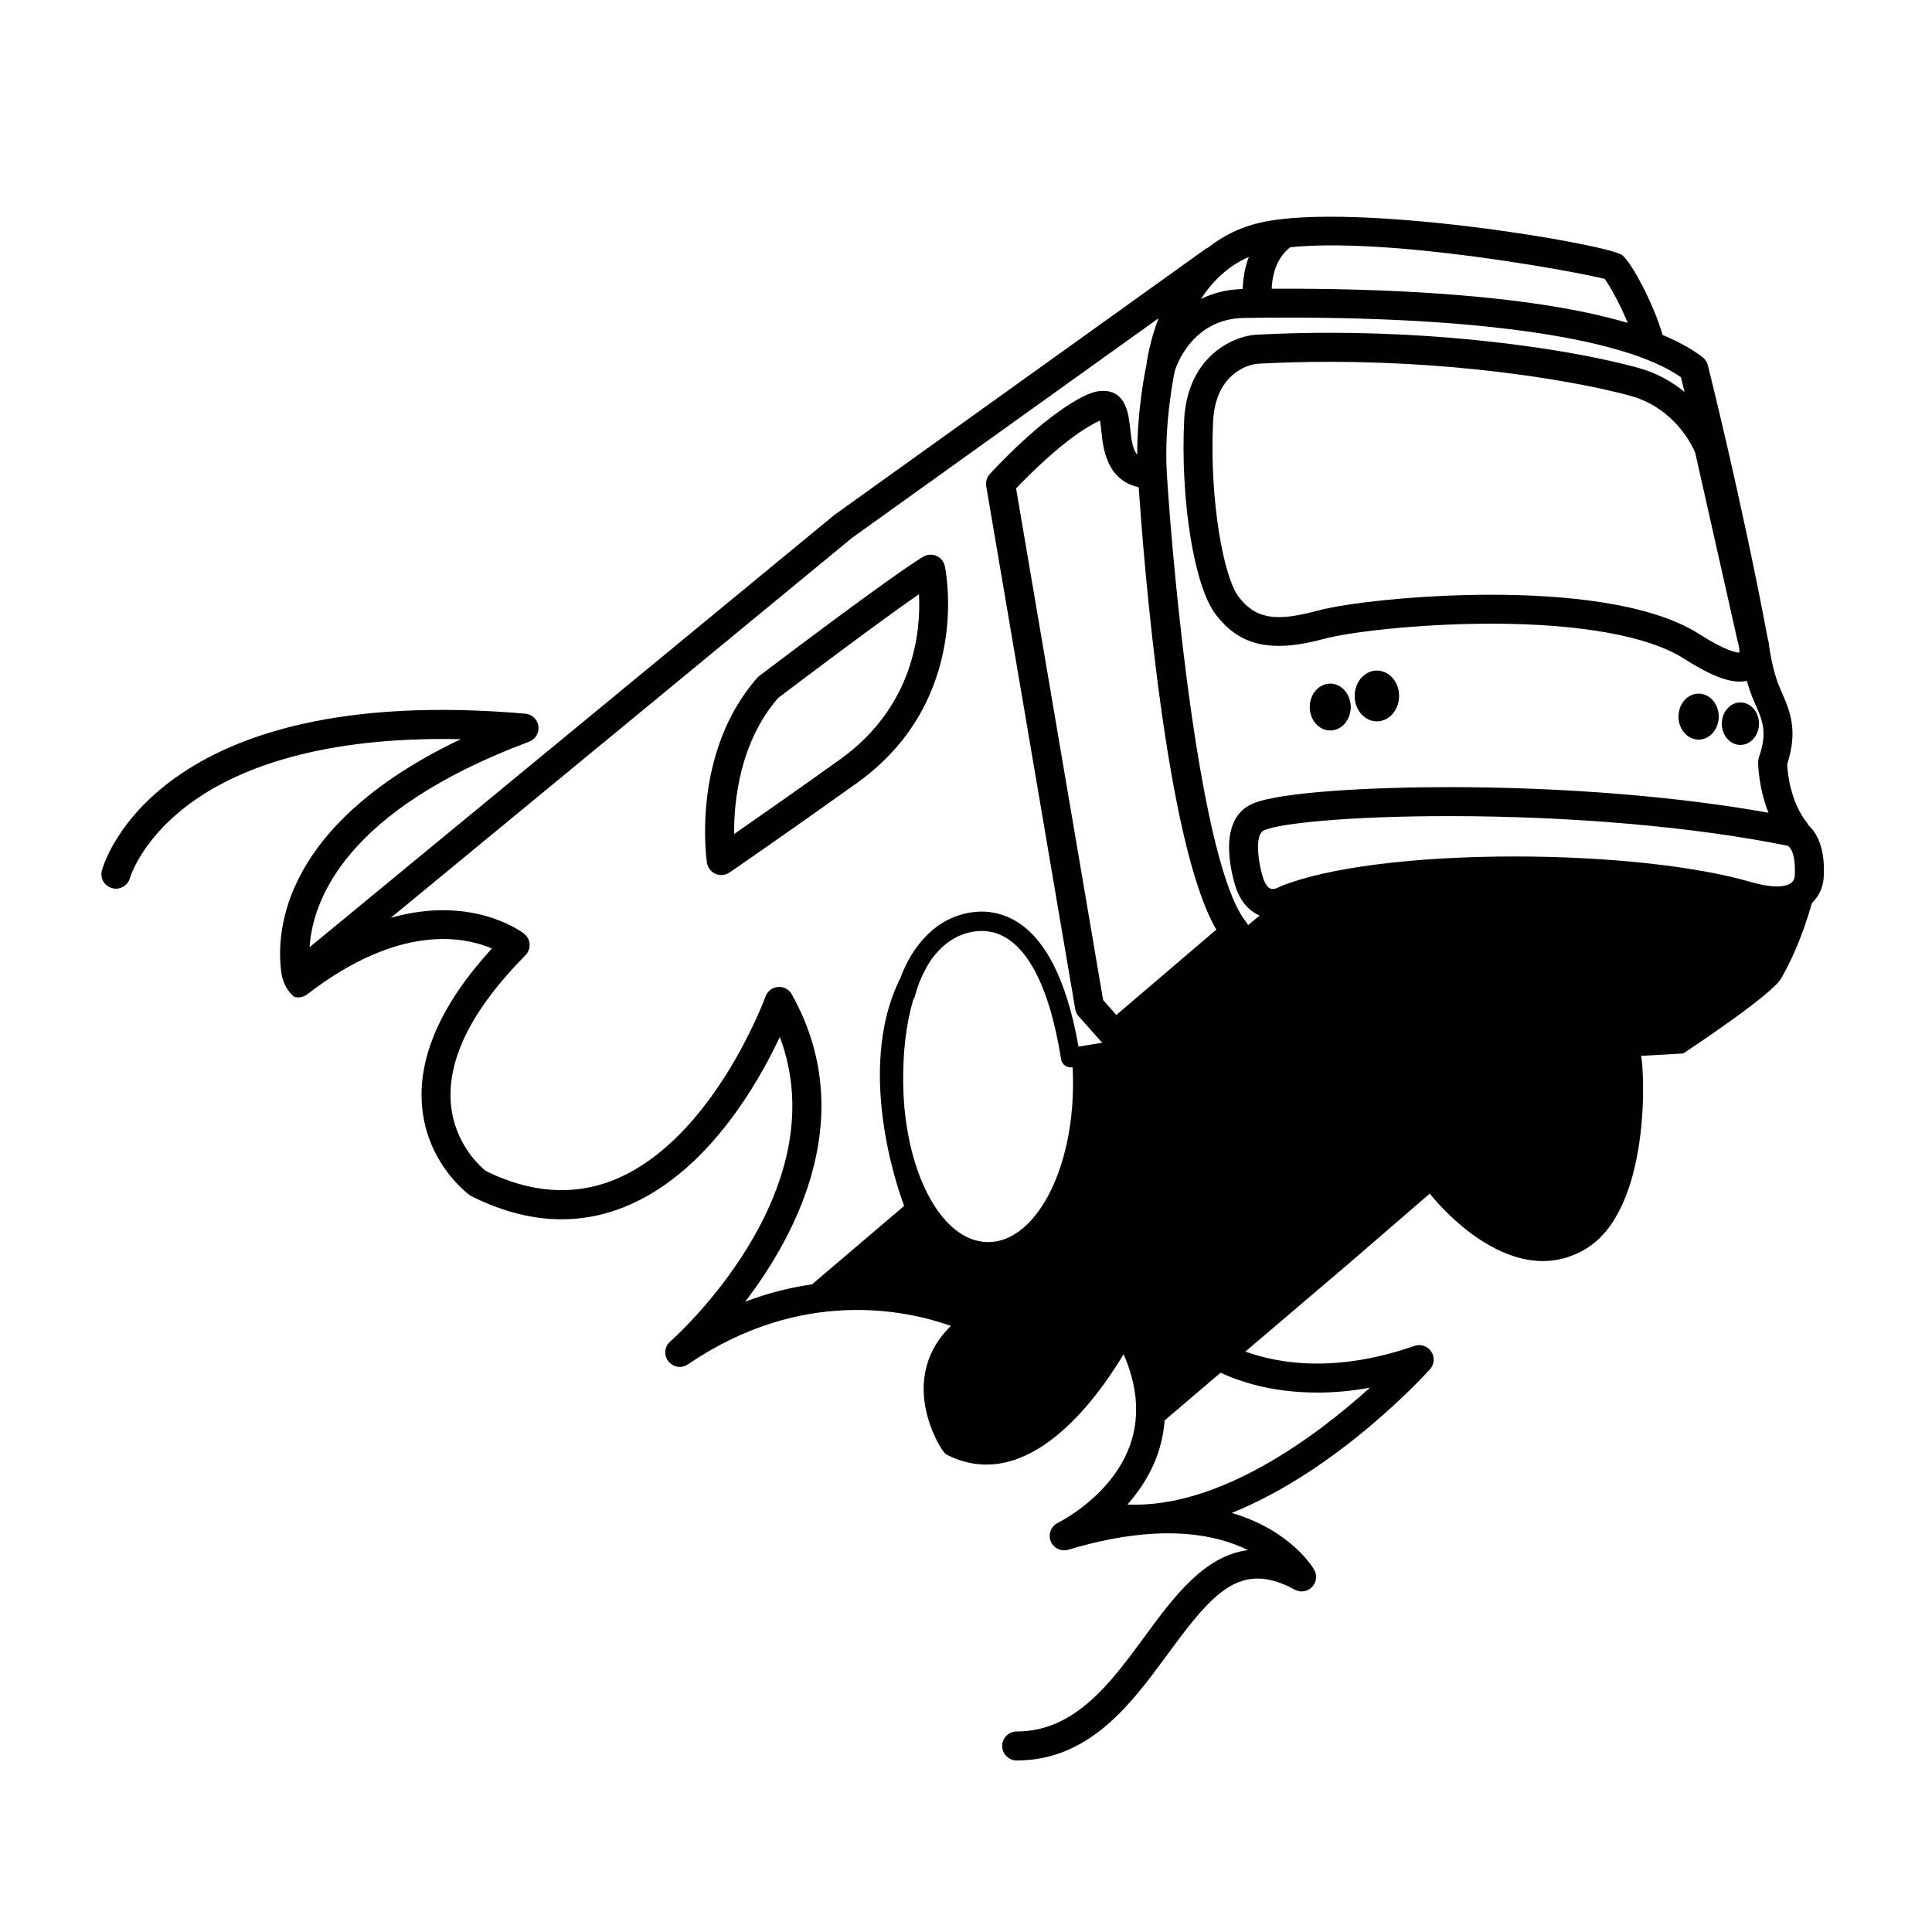
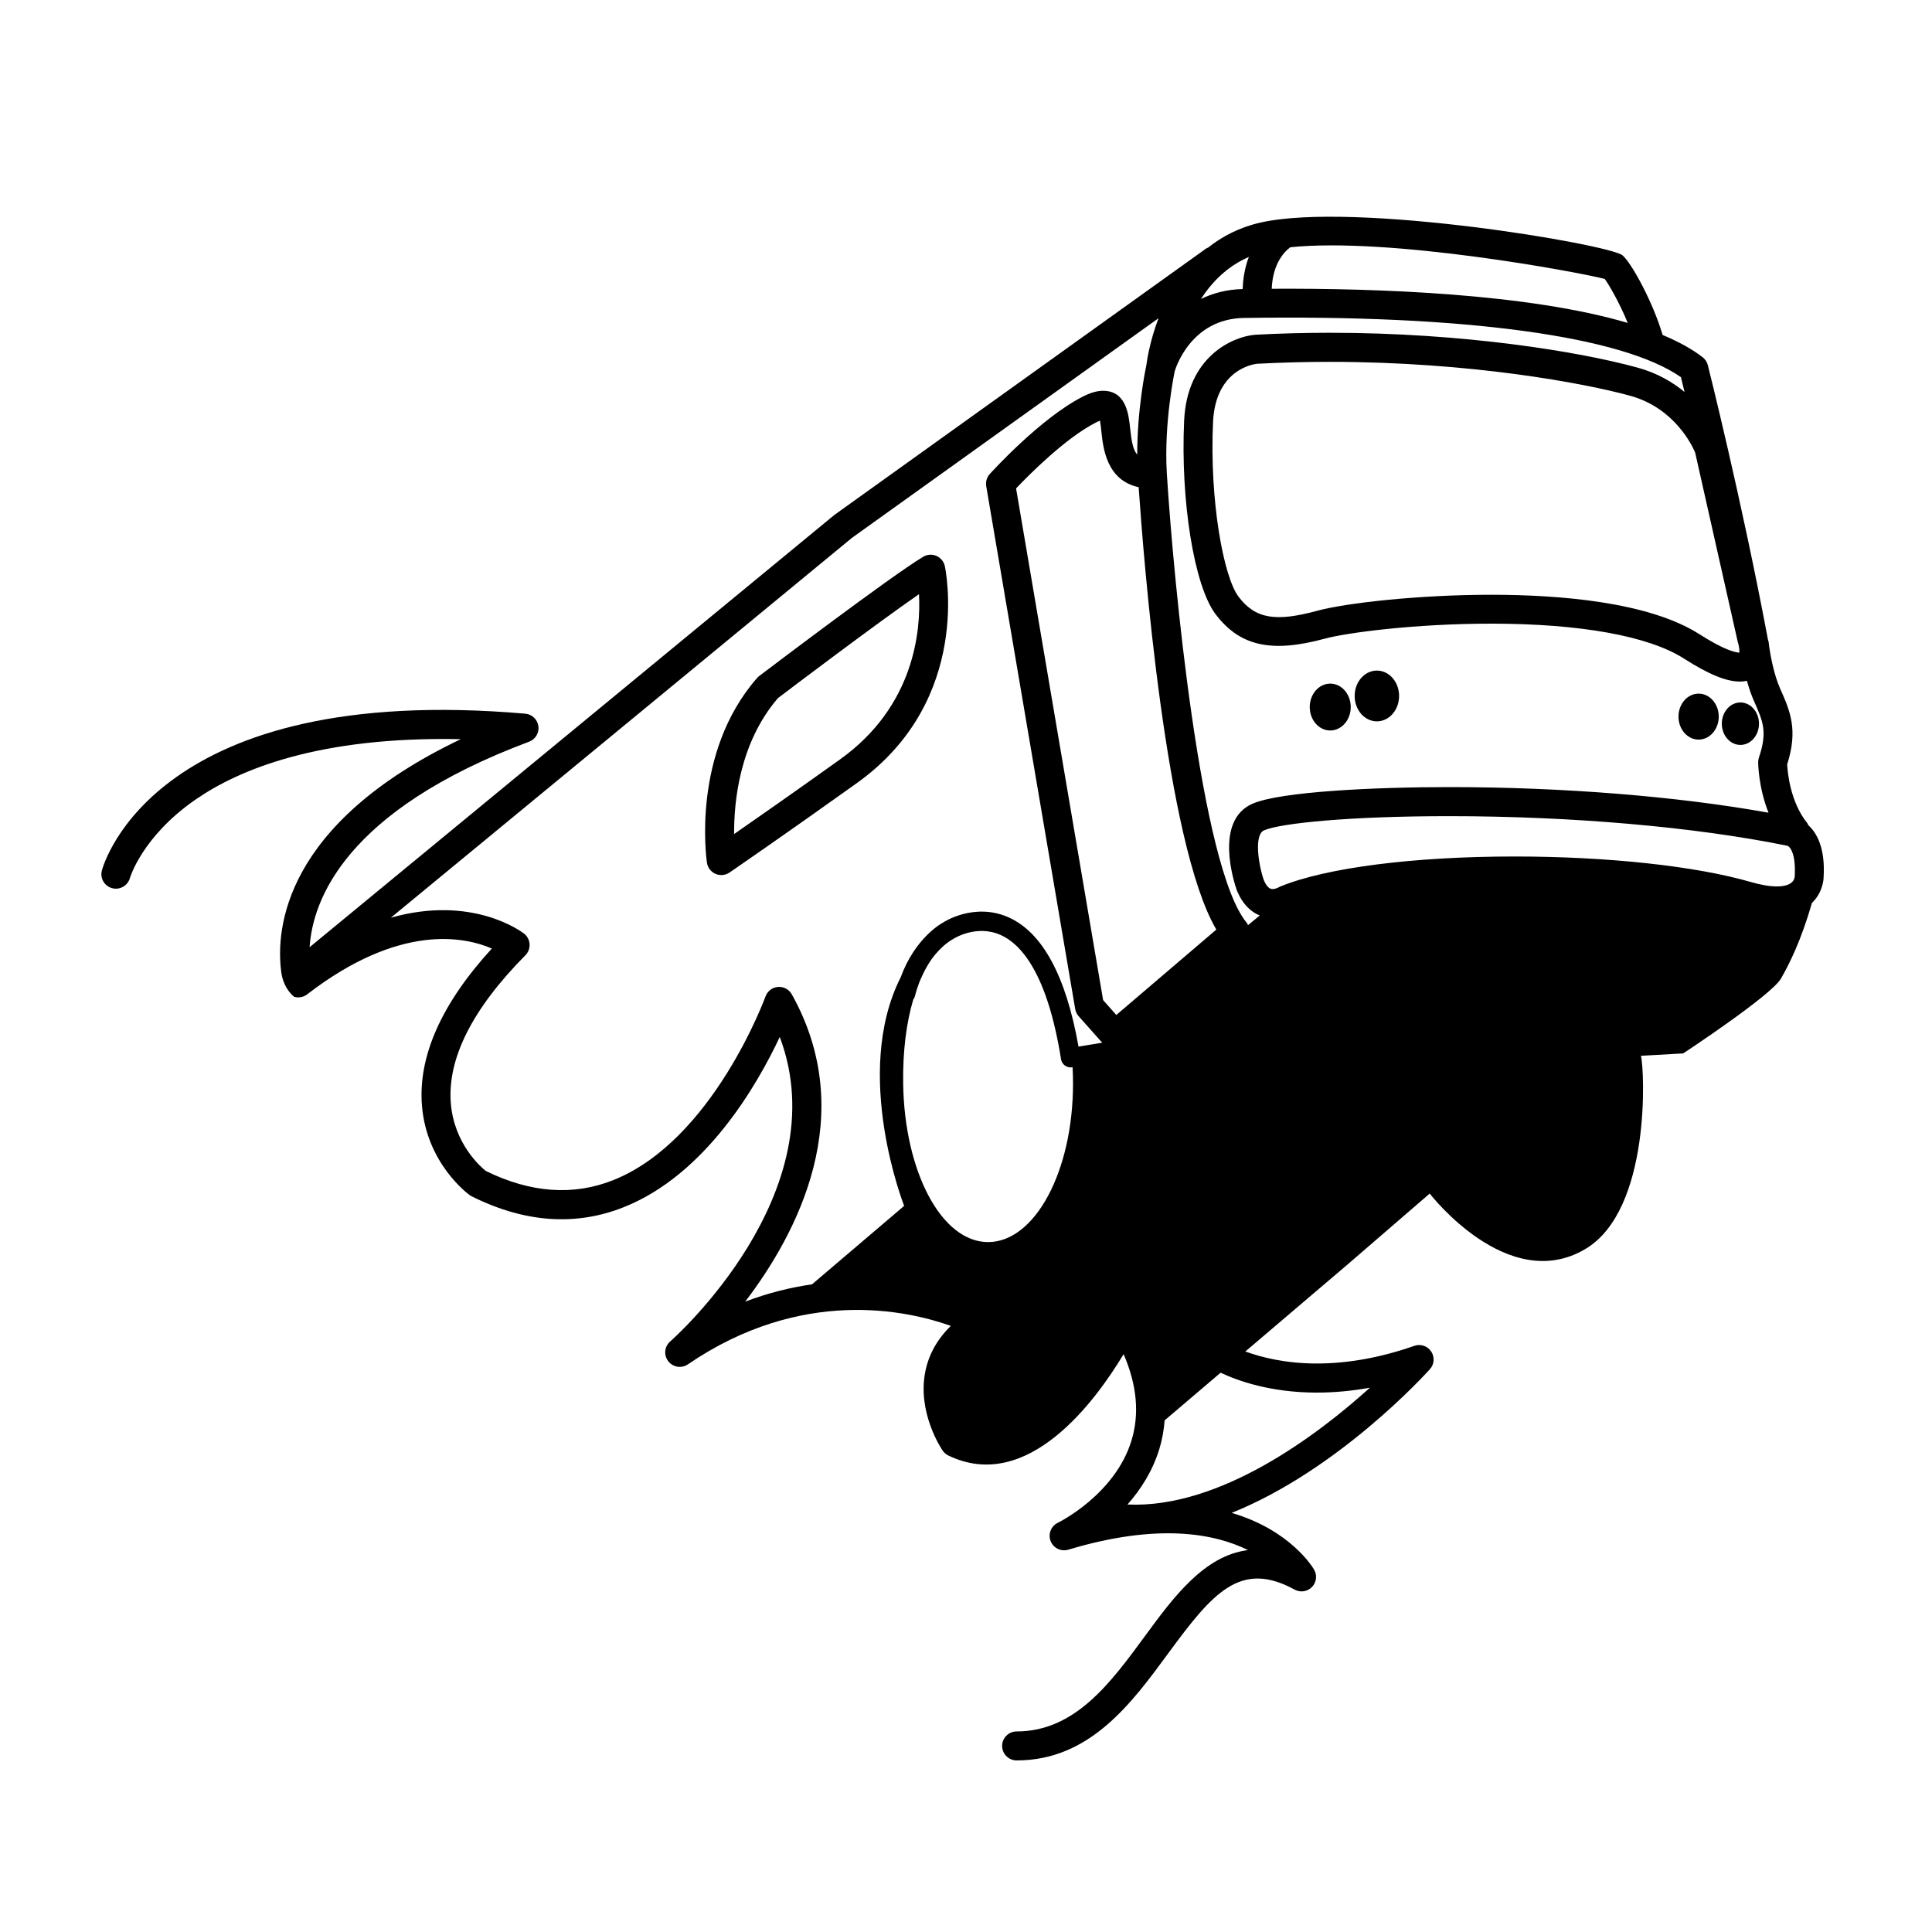
<svg xmlns="http://www.w3.org/2000/svg" viewBox="0 0 100 100">
  <ellipse cx="71.267" cy="36.023" rx="1.15" ry="1.314" />
  <ellipse cx="87.92" cy="37.092" rx="1.042" ry="1.19" />
  <ellipse cx="68.853" cy="36.597" rx="1.061" ry="1.213" />
  <ellipse cx="90.083" cy="37.458" rx=".962" ry="1.099" />
-   <path d="M37.333 45.292c-.102 0-.203-.02-.3-.062-.236-.103-.403-.32-.442-.577-.033-.23-.802-5.68 2.596-9.562.033-.038.07-.072.11-.103.277-.21 6.803-5.162 8.485-6.17.206-.125.46-.142.68-.048.222.093.385.288.44.522.015.068 1.498 6.912-4.546 11.235-3.62 2.59-6.566 4.613-6.596 4.633-.127.087-.276.132-.425.132zm2.933-9.158c-1.99 2.317-2.28 5.354-2.268 7.036 1.177-.817 3.194-2.227 5.482-3.863 3.85-2.754 4.186-6.654 4.087-8.553-2.276 1.576-6.723 4.94-7.3 5.38z" />
-   <path fill="none" d="M48.186 49.7l.015-.023-.014.024z" />
-   <path fill="none" d="M47.577 50.874l.09-.215c-.03.07-.062.138-.09.214z" />
+   <path d="M37.333 45.292c-.102 0-.203-.02-.3-.062-.236-.103-.403-.32-.442-.577-.032-.23-.8-5.68 2.597-9.562.033-.037.07-.07.11-.102.277-.21 6.803-5.162 8.485-6.17.206-.125.46-.142.68-.048.222.093.385.288.44.522.015.068 1.498 6.912-4.546 11.235-3.62 2.59-6.566 4.613-6.596 4.633-.127.087-.276.132-.425.132zm2.933-9.158c-1.99 2.317-2.28 5.354-2.268 7.036 1.177-.817 3.194-2.227 5.482-3.863 3.85-2.754 4.186-6.654 4.087-8.553-2.276 1.576-6.723 4.94-7.3 5.38z" />
+   <path fill="none" d="M48.186 49.7l.015-.023-.013.024z" />
+   <path fill="none" d="M47.577 50.874l.09-.215c-.03.07-.062.137-.09.213z" />
  <path fill="none" d="M47.777 50.42c.063-.13.128-.256.196-.376-.07.116-.132.243-.196.375z" />
-   <path d="M93.6 42.714c-.02-.037-.03-.078-.058-.112-.878-1.09-1.017-2.618-1.038-3.037.575-1.808.148-2.768-.36-3.912-.334-.75-.507-1.74-.573-2.195v-.012c0-.008-.002-.017-.004-.025-.018-.124-.027-.207-.027-.21-.005-.034-.023-.06-.03-.094-1.356-7.237-3.097-14.148-3.114-14.218-.04-.162-.135-.305-.267-.407-.56-.434-1.264-.816-2.072-1.154-.51-1.73-1.62-3.74-2.078-4.123-.687-.57-13.833-2.794-18.727-1.697-1.102.248-1.99.72-2.724 1.3-.03.016-.063.02-.09.04L43.185 26.655 16.024 49.027c.157-2.415 1.817-7.064 11.363-10.637.328-.123.527-.457.48-.804-.048-.347-.33-.615-.678-.646C8.11 35.286 5.382 44.656 5.274 45.056c-.106.398.13.806.526.915.4.108.81-.125.923-.52.006-.022.63-2.145 3.384-4.056 2.276-1.58 6.434-3.29 13.743-3.136-9.212 4.397-9.56 9.882-9.3 11.985.095.93.676 1.35.676 1.35.23.067.478.023.67-.124 4.79-3.695 8.15-2.985 9.563-2.374-2.61 2.852-3.827 5.588-3.616 8.143.247 2.983 2.376 4.553 2.466 4.618.033.024.067.045.104.063 2.74 1.37 5.4 1.56 7.902.554 4.23-1.693 6.89-6.33 8.048-8.8 3.04 8.078-5.576 15.68-5.67 15.76-.3.26-.345.708-.102 1.023s.688.387 1.017.162c5.876-4.01 11.328-2.802 13.61-1.99-.693.675-1.136 1.46-1.318 2.344-.44 2.138.84 4.036.896 4.116.074.107.175.194.292.25 4.11 1.983 7.624-2.834 9.072-5.246.69 1.595.828 3.092.41 4.464-.853 2.81-3.784 4.25-3.814 4.264-.353.17-.516.583-.374.947s.54.557.914.446c4.662-1.402 7.58-.832 9.302.02-2.275.284-3.874 2.462-5.334 4.452-1.78 2.426-3.62 4.935-6.642 4.935-.414 0-.75.336-.75.75s.336.75.75.75c3.78 0 5.943-2.947 7.85-5.547 2.3-3.133 3.734-4.83 6.54-3.295.296.163.662.108.897-.133.235-.24.28-.61.112-.9-.077-.134-1.24-2.05-4.268-2.937 5.53-2.224 10.02-7.168 10.262-7.437.23-.255.255-.632.065-.917-.19-.285-.548-.404-.87-.292-1.735.607-3.432.915-5.042.915-1.628 0-2.876-.32-3.706-.622l5.35-4.555 4.193-3.62s4.037 5.255 8.057 2.87c3.414-2.025 3.062-9.312 2.875-10l2.188-.125s4.562-3 5.062-3.875c.43-.75 1.042-1.968 1.603-3.917.01-.01.024-.018.034-.03.567-.575.572-1.288.57-1.312.087-1.51-.356-2.283-.794-2.68zm-3.644-9.463c.055.172.084.4.073.53-.205-.01-.776-.13-2.06-.952-2.638-1.69-7.32-2.045-10.787-2.045-3.725 0-7.506.422-9.01.83-2.11.573-3.183.436-4.064-.73-.777-1.025-1.51-4.993-1.32-9.044.127-2.71 2.08-2.99 2.272-3.012 1.24-.066 2.51-.1 3.773-.1 7.26 0 13.188 1.105 15.55 1.757 2.323.642 3.23 2.63 3.36 2.943l2.21 9.823zM66.783 12.797c5.123-.53 14.855 1.27 16.28 1.64.227.318.757 1.22 1.188 2.276-5.15-1.52-12.93-1.798-18.428-1.768.023-.574.182-1.548.96-2.148zm-2.144.503c-.236.624-.304 1.227-.318 1.66-.834.02-1.55.216-2.162.516.565-.87 1.358-1.69 2.48-2.177zM51.145 64.29c-2.428 0-4.334-3.675-4.396-8.208-.023-1.705.17-3.153.52-4.34.04-.053.073-.114.09-.184.062-.25.137-.473.216-.685l.09-.215c.036-.084.073-.162.11-.24.063-.13.128-.255.196-.375.07-.12.14-.24.213-.343l.015-.024c.53-.744 1.072-1.036 1.136-1.072.05-.03 1.202-.768 2.46-.21 1.034.46 2.415 1.95 3.126 6.433.02.13.094.25.2.326.087.062.19.095.294.095.027 0 .055 0 .08-.006l.022-.003c.015.278.023.56.023.845.002 4.532-1.966 8.207-4.394 8.207zm4.68-10.116c-.65-3.672-1.875-5.925-3.637-6.7s-3.338.25-3.353.265c-.065.034-1.454.77-2.215 2.848-2.525 4.988.18 11.83.18 11.83l-4.768 4.06c-1.1.16-2.26.44-3.46.897 2.722-3.568 5.897-9.668 2.412-15.907-.143-.257-.425-.406-.716-.382-.293.024-.545.217-.645.494-.026.074-2.73 7.446-7.867 9.502-2.068.828-4.295.67-6.61-.47-.258-.206-1.636-1.397-1.81-3.496-.19-2.31 1.107-4.89 3.86-7.67.15-.153.23-.362.215-.576-.013-.214-.117-.41-.286-.543-.142-.11-2.683-2.012-6.893-.824l23.863-19.658 15.87-11.37c-.46 1.21-.6 2.204-.627 2.415-.063.297-.476 2.326-.475 4.645-.206-.232-.292-.644-.366-1.35-.078-.73-.205-1.953-1.403-1.953-.314 0-.652.1-1.065.31-2.188 1.122-4.692 3.882-4.798 4-.154.17-.222.4-.183.627l4.605 27.06c.023.14.085.268.178.373l1.218 1.372-1.223.2zm1.955-1.64l-.682-.77-4.505-26.484c.662-.697 2.546-2.597 4.123-3.406.09-.046.162-.078.22-.1.03.162.055.392.072.562.09.85.263 2.518 1.93 2.882.25 3.66 1.4 18.446 4.02 22.897l-5.177 4.42zm10.39 19.546c.894 0 1.81-.084 2.737-.253-2.696 2.437-7.742 6.263-12.55 6.047.672-.76 1.293-1.71 1.648-2.867.15-.487.237-.985.277-1.49l2.897-2.466c.892.42 2.587 1.028 4.99 1.028zm-3.573-24.196c-.022-.04-.035-.083-.065-.12-2.38-2.834-3.795-17.76-4.138-23.272-.157-2.64.41-5.28.41-5.28.032-.11.815-2.713 3.582-2.755 11.397-.176 19.59.938 22.618 3.066l.188.766c-.623-.514-1.414-.98-2.41-1.254-3.02-.834-9.01-1.81-15.947-1.81-1.29 0-2.586.034-3.877.103-1.2.104-3.514 1.163-3.667 4.438-.194 4.16.52 8.56 1.622 10.02 1.248 1.65 2.872 2.028 5.654 1.273 1.156-.313 4.693-.777 8.616-.777 4.615 0 8.158.642 9.978 1.808 1.265.812 2.185 1.19 2.894 1.19.127 0 .248-.013.363-.038.1.354.22.72.372 1.06.466 1.05.7 1.576.248 2.916-.024.078-.038.16-.038.24 0 .07.015 1.298.536 2.61-4.69-.844-10.617-1.326-16.54-1.326-3.79 0-8.73.226-10.174.863-1.992.878-.948 4.07-.81 4.468.316.78.775 1.147 1.19 1.314l-.605.5zm28.3-2.54c-.01.2-.143.537-.93.537-.37 0-.82-.077-1.34-.228-2.85-.828-7.42-1.322-12.228-1.322-5.24 0-9.778.582-12.145 1.558-.028.013-.07.035-.098.05-.038.02-.16.076-.283.076-.066 0-.267 0-.46-.47-.276-.798-.51-2.338.013-2.568.828-.365 4.38-.735 9.57-.735 6.37 0 12.757.56 17.524 1.534.128.042.442.4.376 1.57z" />
+   <path d="M93.6 42.714c-.02-.037-.03-.078-.058-.112-.878-1.09-1.017-2.618-1.038-3.037.575-1.808.148-2.768-.36-3.912-.334-.75-.507-1.74-.573-2.195v-.012c0-.008 0-.017-.003-.025-.018-.123-.027-.206-.027-.21-.005-.033-.023-.06-.03-.093-1.356-7.237-3.097-14.148-3.114-14.218-.04-.163-.135-.306-.267-.408-.56-.434-1.265-.816-2.073-1.154-.51-1.73-1.62-3.74-2.078-4.123-.688-.57-13.834-2.794-18.728-1.697-1.102.248-1.99.72-2.724 1.3-.03.016-.063.02-.09.04L43.185 26.655l-27.16 22.372c.156-2.415 1.816-7.064 11.362-10.637.328-.123.527-.457.48-.804-.048-.347-.33-.615-.678-.646C8.11 35.286 5.38 44.656 5.273 45.056c-.106.398.13.806.526.915.4.11.81-.124.923-.52.006-.02.63-2.144 3.384-4.055 2.276-1.58 6.434-3.29 13.743-3.136-9.212 4.396-9.56 9.88-9.3 11.984.095.93.676 1.35.676 1.35.23.067.478.023.67-.124 4.79-3.695 8.15-2.985 9.563-2.374-2.61 2.852-3.828 5.588-3.617 8.143.247 2.982 2.376 4.552 2.466 4.617.032.024.066.045.103.063 2.74 1.37 5.4 1.56 7.902.554 4.23-1.693 6.89-6.33 8.048-8.8 3.04 8.078-5.576 15.68-5.67 15.76-.3.26-.345.708-.102 1.023s.69.387 1.018.162c5.876-4.01 11.328-2.803 13.61-1.99-.693.674-1.136 1.46-1.318 2.343-.44 2.138.84 4.036.896 4.116.074.106.175.193.292.25 4.11 1.982 7.624-2.835 9.072-5.247.69 1.595.828 3.092.41 4.464-.853 2.81-3.784 4.25-3.814 4.264-.353.17-.516.584-.374.948s.54.557.914.446c4.662-1.402 7.58-.832 9.302.02-2.275.284-3.874 2.462-5.334 4.452-1.78 2.426-3.62 4.935-6.642 4.935-.414 0-.75.337-.75.75s.336.75.75.75c3.78 0 5.943-2.946 7.85-5.546 2.3-3.133 3.734-4.83 6.54-3.295.296.162.662.107.897-.134.234-.24.28-.61.11-.9-.076-.134-1.24-2.05-4.267-2.937 5.53-2.225 10.02-7.17 10.262-7.438.23-.255.255-.632.065-.917-.19-.285-.548-.404-.87-.292-1.735.607-3.432.915-5.042.915-1.628 0-2.876-.32-3.706-.622l5.35-4.555 4.193-3.62s4.037 5.256 8.057 2.87c3.414-2.024 3.062-9.31 2.875-10l2.188-.124s4.562-3 5.062-3.875c.43-.75 1.042-1.967 1.603-3.916.01-.01.024-.018.034-.03.567-.575.572-1.288.57-1.312.087-1.51-.356-2.283-.794-2.68zm-3.644-9.463c.055.173.084.4.073.53-.206-.01-.777-.13-2.06-.95-2.64-1.69-7.32-2.046-10.788-2.046-3.725 0-7.506.422-9.01.83-2.11.573-3.183.436-4.064-.73-.777-1.025-1.51-4.993-1.32-9.044.127-2.71 2.08-2.99 2.272-3.012 1.24-.066 2.51-.1 3.773-.1 7.26 0 13.188 1.105 15.55 1.757 2.323.642 3.23 2.63 3.36 2.943l2.21 9.823zM66.783 12.798c5.123-.53 14.855 1.27 16.28 1.64.227.318.757 1.22 1.188 2.276-5.15-1.52-12.93-1.798-18.427-1.768.023-.574.182-1.548.96-2.148zm-2.144.503c-.237.624-.305 1.227-.32 1.66-.833.02-1.55.216-2.16.516.564-.87 1.357-1.69 2.48-2.177zM51.144 64.29c-2.428 0-4.334-3.675-4.396-8.208-.024-1.705.17-3.153.52-4.34.04-.053.072-.114.09-.184.06-.25.136-.473.215-.685l.09-.215c.036-.084.073-.162.11-.24.063-.13.128-.255.196-.375.07-.12.14-.24.214-.343l.015-.024c.53-.744 1.07-1.036 1.135-1.072.05-.03 1.202-.768 2.46-.21 1.034.46 2.415 1.95 3.126 6.433.02.13.095.25.2.326.088.062.19.095.295.095.027 0 .055 0 .08-.006l.022-.003c.015.277.023.56.023.844.002 4.532-1.966 8.207-4.394 8.207zm4.68-10.116c-.65-3.672-1.875-5.925-3.637-6.7s-3.338.25-3.353.265c-.065.033-1.454.77-2.215 2.847-2.525 4.988.18 11.83.18 11.83l-4.768 4.06c-1.1.16-2.26.44-3.46.897 2.722-3.568 5.897-9.668 2.412-15.907-.143-.257-.425-.406-.716-.382-.293.024-.545.217-.645.494-.026.073-2.73 7.445-7.867 9.5-2.068.83-4.295.67-6.61-.47-.258-.205-1.636-1.396-1.81-3.495-.19-2.31 1.107-4.89 3.86-7.67.15-.153.23-.362.215-.576-.012-.215-.116-.41-.285-.544-.142-.11-2.683-2.012-6.893-.824l23.863-19.658 15.87-11.37c-.46 1.21-.6 2.204-.627 2.415-.063.296-.476 2.325-.475 4.644-.206-.232-.292-.644-.366-1.35-.078-.73-.205-1.953-1.403-1.953-.314 0-.652.1-1.065.31-2.19 1.123-4.693 3.883-4.8 4-.153.17-.22.4-.182.628l4.605 27.06c.023.14.085.268.178.373l1.22 1.373-1.224.2zm1.955-1.64l-.682-.77-4.505-26.484c.662-.697 2.546-2.597 4.123-3.406.09-.046.162-.078.22-.1.03.162.055.392.072.562.09.85.263 2.518 1.93 2.882.25 3.66 1.4 18.446 4.02 22.897l-5.177 4.42zM68.17 72.08c.894 0 1.81-.084 2.737-.253-2.696 2.437-7.742 6.263-12.55 6.047.672-.76 1.293-1.71 1.648-2.867.15-.487.237-.985.277-1.49l2.897-2.466c.89.42 2.586 1.03 4.99 1.03zm-3.573-24.196c-.022-.04-.035-.083-.065-.12-2.38-2.834-3.795-17.76-4.138-23.272-.157-2.64.41-5.28.41-5.28.032-.11.815-2.713 3.582-2.755 11.397-.176 19.59.938 22.618 3.066l.188.766c-.623-.515-1.414-.98-2.41-1.255-3.02-.834-9.01-1.81-15.947-1.81-1.29 0-2.586.034-3.877.103-1.2.104-3.514 1.163-3.667 4.438-.193 4.16.52 8.56 1.623 10.02 1.248 1.65 2.872 2.028 5.654 1.273 1.156-.314 4.693-.778 8.616-.778 4.615 0 8.158.642 9.978 1.808 1.266.812 2.186 1.19 2.895 1.19.127 0 .248-.013.363-.038.1.354.22.72.372 1.06.466 1.05.7 1.576.248 2.916-.024.078-.038.16-.038.24 0 .07.015 1.298.536 2.61-4.69-.844-10.617-1.326-16.54-1.326-3.79 0-8.73.226-10.174.863-1.992.878-.948 4.07-.81 4.468.316.78.775 1.147 1.19 1.314l-.605.5zm28.3-2.54c-.01.2-.143.537-.93.537-.37 0-.82-.076-1.34-.227-2.85-.828-7.42-1.322-12.228-1.322-5.24 0-9.78.583-12.146 1.56-.028.012-.07.034-.098.05-.038.02-.16.075-.283.075-.066 0-.267 0-.46-.47-.276-.798-.51-2.338.013-2.568.828-.365 4.38-.735 9.57-.735 6.37 0 12.757.56 17.524 1.534.128.042.442.4.376 1.57z" />
</svg>
